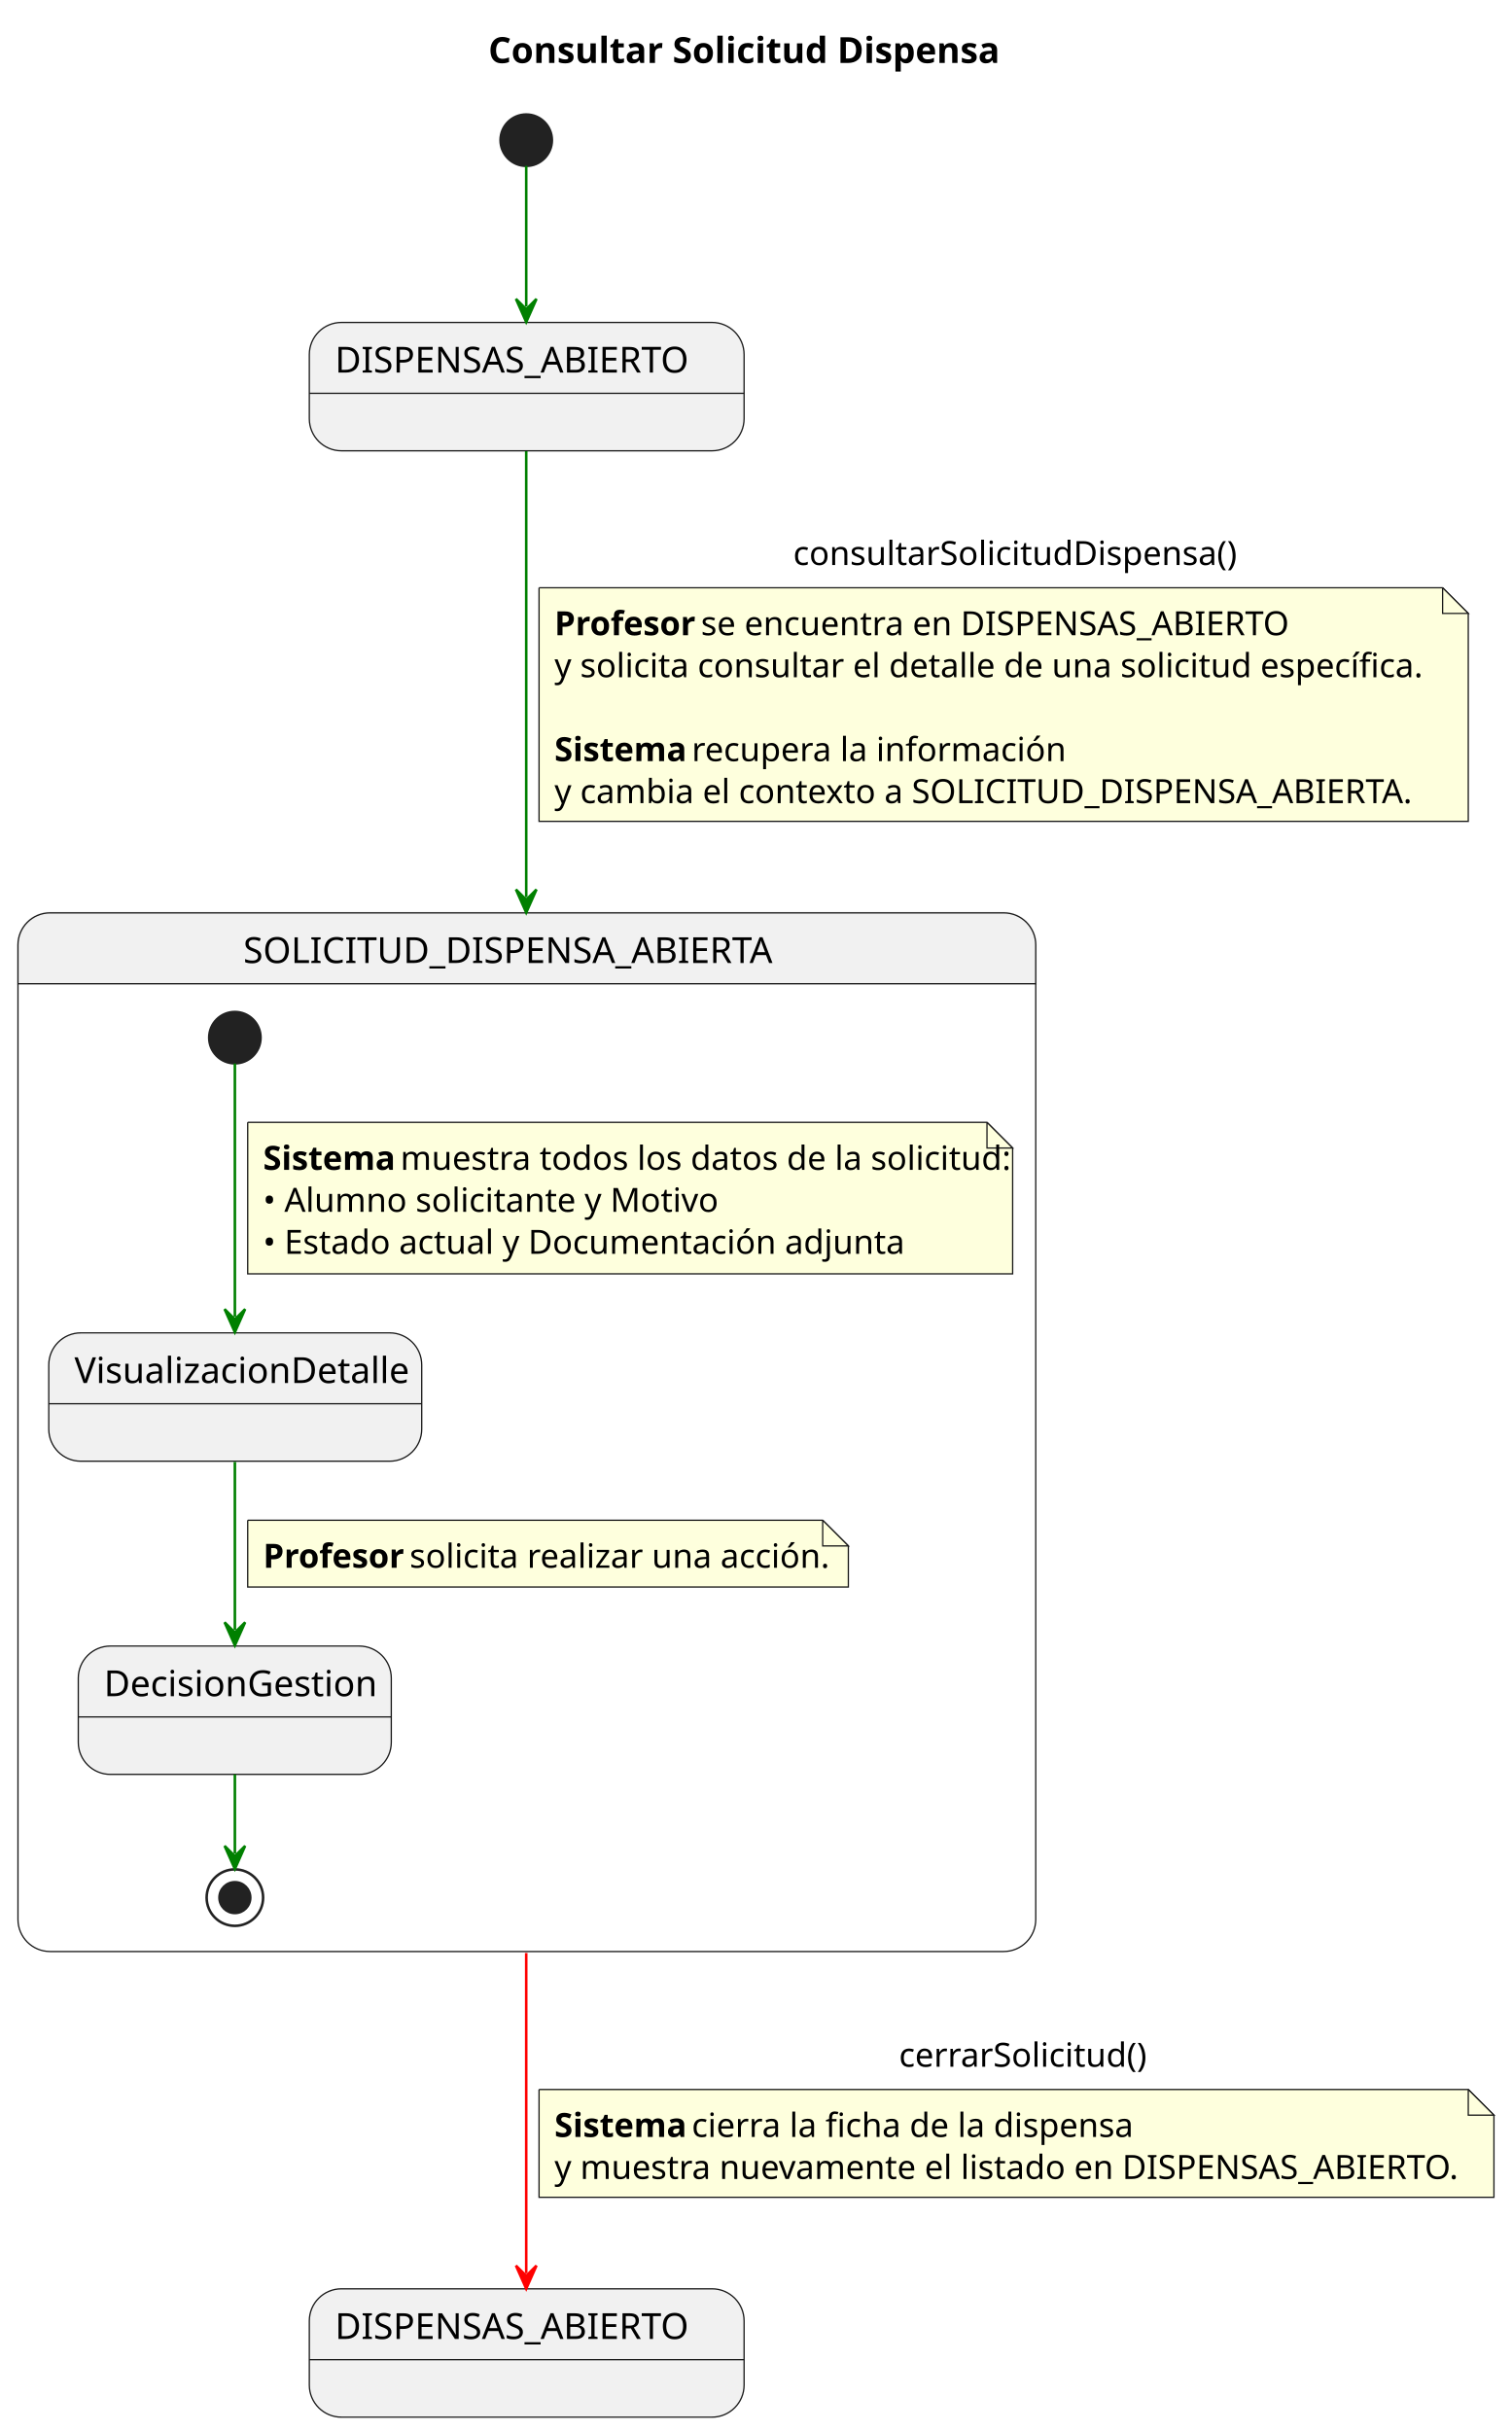
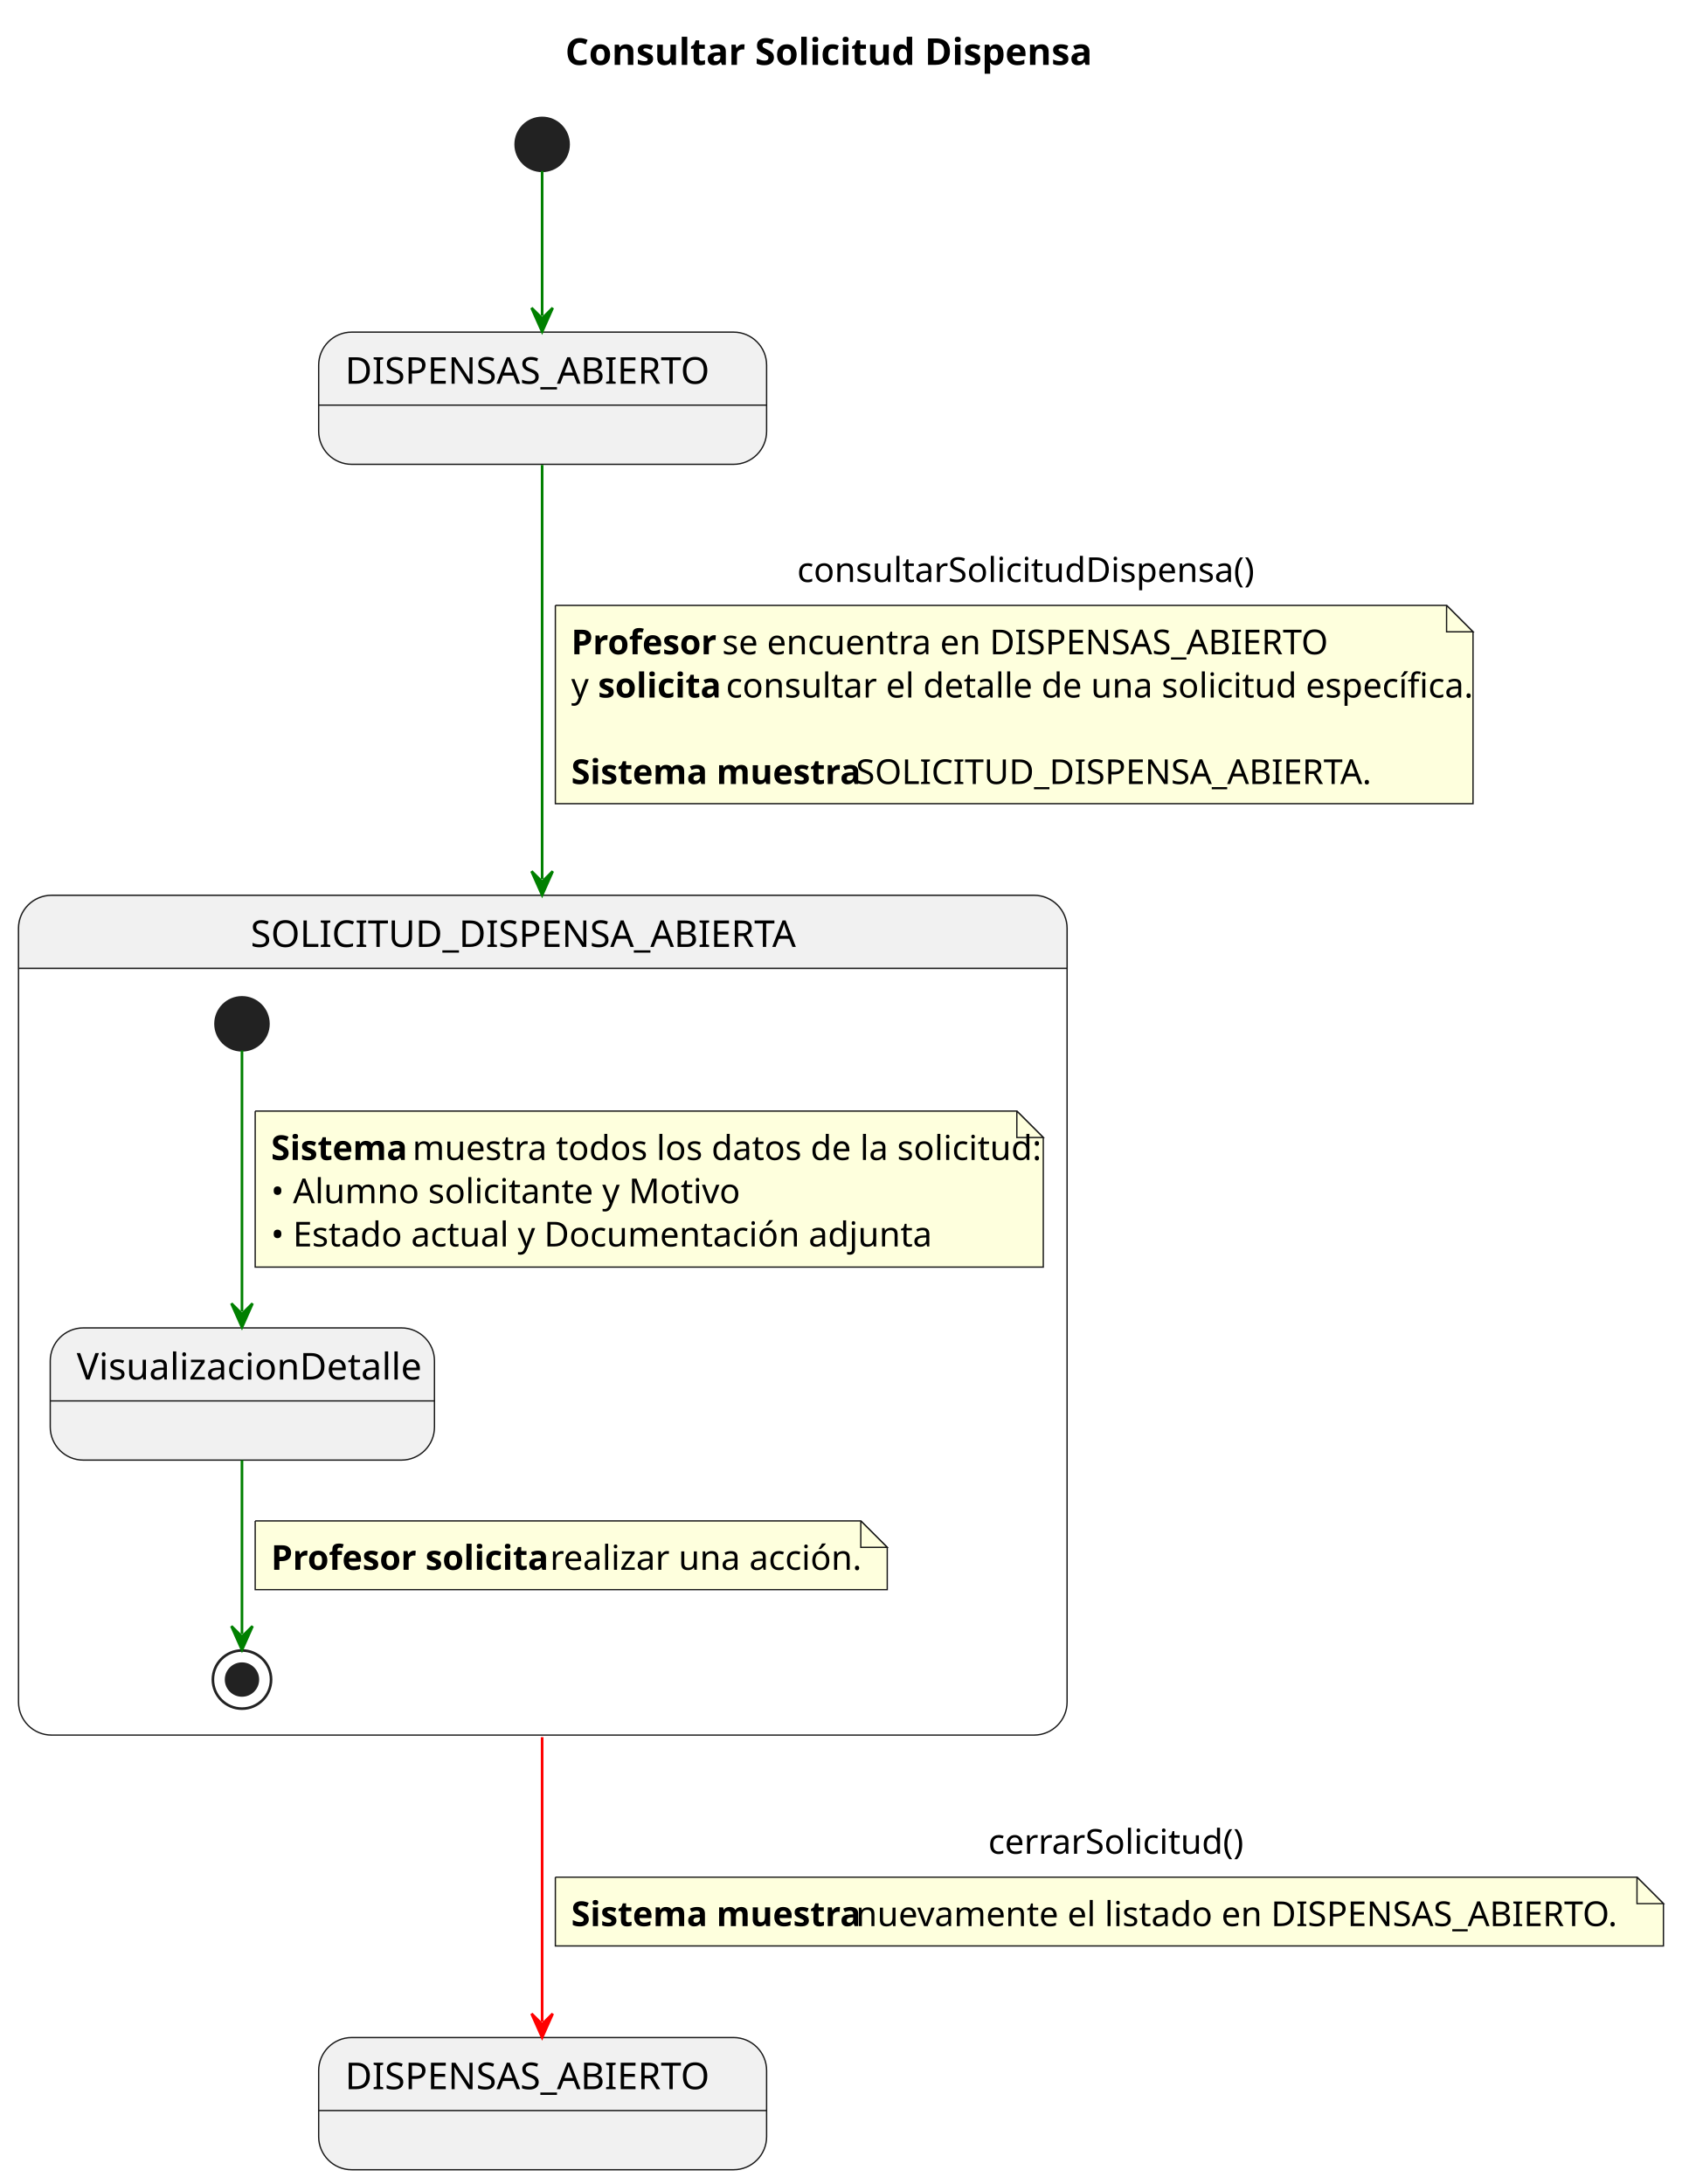
- <svg xmlns="http://www.w3.org/2000/svg" contentStyleType="text/css" data-diagram-type="STATE" height="947px" preserveAspectRatio="none" style="width:589px;height:947px;background:#FFFFFF;" version="1.1" viewBox="0 0 589 947" width="589px" zoomAndPan="magnify">
+ <svg xmlns="http://www.w3.org/2000/svg" contentStyleType="text/css" data-diagram-type="STATE" height="826px" preserveAspectRatio="none" style="width:636px;height:826px;background:#FFFFFF;" version="1.1" viewBox="0 0 636 826" width="636px" zoomAndPan="magnify">
  <defs />
  <g>
-     <text fill="#000000" font-family="sans-serif" font-size="14" font-weight="bold" lengthAdjust="spacing" textLength="194.476" x="190.262" y="24.533">Consultar Solicitud Dispensa</text>
+     <text fill="#000000" font-family="sans-serif" font-size="14" font-weight="bold" lengthAdjust="spacing" textLength="194.476" x="213.762" y="24.533">Consultar Solicitud Dispensa</text>
    <g id="DISPENSAS_ABIERTO_INICIAL">
      <rect fill="#F1F1F1" height="50" rx="12.5" ry="12.5" style="stroke:#181818;stroke-width:0.5;" width="169.379" x="120.5" y="125.609" />
      <line style="stroke:#181818;stroke-width:0.5;" x1="120.5" x2="289.879" y1="153.219" y2="153.219" />
      <text fill="#000000" font-family="sans-serif" font-size="14" lengthAdjust="spacing" textLength="149.379" x="130.5" y="145.143">DISPENSAS_ABIERTO</text>
    </g>
    <g id="DISPENSAS_ABIERTO_FINAL">
-       <rect fill="#F1F1F1" height="50" rx="12.5" ry="12.5" style="stroke:#181818;stroke-width:0.5;" width="169.379" x="120.5" y="891.609" />
-       <line style="stroke:#181818;stroke-width:0.5;" x1="120.5" x2="289.879" y1="919.219" y2="919.219" />
-       <text fill="#000000" font-family="sans-serif" font-size="14" lengthAdjust="spacing" textLength="149.379" x="130.5" y="911.143">DISPENSAS_ABIERTO</text>
+       <rect fill="#F1F1F1" height="50" rx="12.5" ry="12.5" style="stroke:#181818;stroke-width:0.5;" width="169.379" x="120.5" y="770.609" />
+       <line style="stroke:#181818;stroke-width:0.5;" x1="120.5" x2="289.879" y1="798.219" y2="798.219" />
+       <text fill="#000000" font-family="sans-serif" font-size="14" lengthAdjust="spacing" textLength="149.379" x="130.5" y="790.143">DISPENSAS_ABIERTO</text>
    </g>
-     <path d="M19.5,355.609 L391,355.609 A12.5,12.5 0 0 1 403.5,368.109 L403.5,383.219 L7,383.219 L7,368.109 A12.5,12.5 0 0 1 19.5,355.609" fill="#F1F1F1" style="stroke:#F1F1F1;stroke-width:1;" />
-     <rect fill="none" height="404.609" rx="12.5" ry="12.5" style="stroke:#181818;stroke-width:0.5;" width="396.5" x="7" y="355.609" />
-     <line style="stroke:#181818;stroke-width:0.5;" x1="7" x2="403.5" y1="383.219" y2="383.219" />
-     <text fill="#000000" font-family="sans-serif" font-size="14" lengthAdjust="spacing" textLength="220.951" x="94.774" y="375.143">SOLICITUD_DISPENSA_ABIERTA</text>
+     <path d="M19.5,338.609 L391,338.609 A12.5,12.5 0 0 1 403.5,351.109 L403.5,366.219 L7,366.219 L7,351.109 A12.5,12.5 0 0 1 19.5,338.609" fill="#F1F1F1" style="stroke:#F1F1F1;stroke-width:1;" />
+     <rect fill="none" height="317.609" rx="12.5" ry="12.5" style="stroke:#181818;stroke-width:0.5;" width="396.5" x="7" y="338.609" />
+     <line style="stroke:#181818;stroke-width:0.5;" x1="7" x2="403.5" y1="366.219" y2="366.219" />
+     <text fill="#000000" font-family="sans-serif" font-size="14" lengthAdjust="spacing" textLength="220.951" x="94.774" y="358.143">SOLICITUD_DISPENSA_ABIERTA</text>
    <g id="SOLICITUD_DISPENSA_ABIERTA_COMP.VisualizacionDetalle">
-       <rect fill="#F1F1F1" height="50" rx="12.5" ry="12.5" style="stroke:#181818;stroke-width:0.5;" width="145.289" x="19" y="519.219" />
-       <line style="stroke:#181818;stroke-width:0.5;" x1="19" x2="164.289" y1="546.828" y2="546.828" />
-       <text fill="#000000" font-family="sans-serif" font-size="14" lengthAdjust="spacing" textLength="125.289" x="29" y="538.752">VisualizacionDetalle</text>
+       <rect fill="#F1F1F1" height="50" rx="12.5" ry="12.5" style="stroke:#181818;stroke-width:0.5;" width="145.289" x="19" y="502.219" />
+       <line style="stroke:#181818;stroke-width:0.5;" x1="19" x2="164.289" y1="529.828" y2="529.828" />
+       <text fill="#000000" font-family="sans-serif" font-size="14" lengthAdjust="spacing" textLength="125.289" x="29" y="521.752">VisualizacionDetalle</text>
    </g>
-     <g id="SOLICITUD_DISPENSA_ABIERTA_COMP.DecisionGestion">
-       <rect fill="#F1F1F1" height="50" rx="12.5" ry="12.5" style="stroke:#181818;stroke-width:0.5;" width="121.938" x="30.5" y="641.219" />
-       <line style="stroke:#181818;stroke-width:0.5;" x1="30.5" x2="152.438" y1="668.828" y2="668.828" />
-       <text fill="#000000" font-family="sans-serif" font-size="14" lengthAdjust="spacing" textLength="101.938" x="40.5" y="660.752">DecisionGestion</text>
+     <ellipse cx="91.5" cy="387.219" fill="#222222" rx="10" ry="10" style="stroke:#222222;stroke-width:1;" />
+     <ellipse cx="91.5" cy="635.219" fill="none" rx="11" ry="11" style="stroke:#222222;stroke-width:1;" />
+     <ellipse cx="91.5" cy="635.219" fill="#222222" rx="6" ry="6" style="stroke:#222222;stroke-width:1;" />
+     <g class="link" data-entity-1="*start*SOLICITUD_DISPENSA_ABIERTA_COMP" data-entity-2="VisualizacionDetalle" data-source-line="22" data-uid="lnk6" id="link_*start*SOLICITUD_DISPENSA_ABIERTA_COMP_VisualizacionDetalle">
+       <path d="M91.5,397.269 C91.5,418.259 91.5,464.809 91.5,495.969" fill="none" id="*start*SOLICITUD_DISPENSA_ABIERTA_COMP-to-VisualizacionDetalle" style="stroke:#008000;stroke-width:1;" />
+       <polygon fill="#008000" points="91.5,501.969,95.5,492.969,91.5,496.969,87.5,492.969,91.5,501.969" style="stroke:#008000;stroke-width:1;" />
+       <path d="M96.5,420.219 L96.5,479.219 L394.5,479.219 L394.5,430.219 L384.5,420.219 L96.5,420.219" fill="#FEFFDD" style="stroke:#181818;stroke-width:0.5;" />
+       <path d="M384.5,420.219 L384.5,430.219 L394.5,430.219 L384.5,420.219" fill="#FEFFDD" style="stroke:#181818;stroke-width:0.5;" />
+       <text fill="#000000" font-family="sans-serif" font-size="13" font-weight="bold" lengthAdjust="spacing" textLength="49.861" x="102.5" y="438.714">Sistema</text>
+       <text fill="#000000" font-family="sans-serif" font-size="13" lengthAdjust="spacing" textLength="224.009" x="155.973" y="438.714">muestra todos los datos de la solicitud:</text>
+       <text fill="#000000" font-family="sans-serif" font-size="13" lengthAdjust="spacing" textLength="166.404" x="102.5" y="455.065">• Alumno solicitante y Motivo</text>
+       <text fill="#000000" font-family="sans-serif" font-size="13" lengthAdjust="spacing" textLength="237.98" x="102.5" y="471.417">• Estado actual y Documentación adjunta</text>
    </g>
-     <ellipse cx="91.5" cy="404.219" fill="#222222" rx="10" ry="10" style="stroke:#222222;stroke-width:1;" />
-     <ellipse cx="91.5" cy="739.219" fill="none" rx="11" ry="11" style="stroke:#222222;stroke-width:1;" />
-     <ellipse cx="91.5" cy="739.219" fill="#222222" rx="6" ry="6" style="stroke:#222222;stroke-width:1;" />
-     <g class="link" data-entity-1="*start*SOLICITUD_DISPENSA_ABIERTA_COMP" data-entity-2="VisualizacionDetalle" data-source-line="24" data-uid="lnk6" id="link_*start*SOLICITUD_DISPENSA_ABIERTA_COMP_VisualizacionDetalle">
-       <path d="M91.5,414.269 C91.5,435.259 91.5,481.809 91.5,512.969" fill="none" id="*start*SOLICITUD_DISPENSA_ABIERTA_COMP-to-VisualizacionDetalle" style="stroke:#008000;stroke-width:1;" />
-       <polygon fill="#008000" points="91.5,518.969,95.5,509.969,91.5,513.969,87.5,509.969,91.5,518.969" style="stroke:#008000;stroke-width:1;" />
-       <path d="M96.5,437.219 L96.5,496.219 L394.5,496.219 L394.5,447.219 L384.5,437.219 L96.5,437.219" fill="#FEFFDD" style="stroke:#181818;stroke-width:0.5;" />
-       <path d="M384.5,437.219 L384.5,447.219 L394.5,447.219 L384.5,437.219" fill="#FEFFDD" style="stroke:#181818;stroke-width:0.5;" />
-       <text fill="#000000" font-family="sans-serif" font-size="13" font-weight="bold" lengthAdjust="spacing" textLength="49.861" x="102.5" y="455.714">Sistema</text>
-       <text fill="#000000" font-family="sans-serif" font-size="13" lengthAdjust="spacing" textLength="224.009" x="155.973" y="455.714">muestra todos los datos de la solicitud:</text>
-       <text fill="#000000" font-family="sans-serif" font-size="13" lengthAdjust="spacing" textLength="166.404" x="102.5" y="472.065">• Alumno solicitante y Motivo</text>
-       <text fill="#000000" font-family="sans-serif" font-size="13" lengthAdjust="spacing" textLength="237.98" x="102.5" y="488.417">• Estado actual y Documentación adjunta</text>
-     </g>
-     <g class="link" data-entity-1="VisualizacionDetalle" data-entity-2="DecisionGestion" data-source-line="31" data-uid="lnk7" id="link_VisualizacionDetalle_DecisionGestion">
-       <path d="M91.5,569.499 C91.5,590.319 91.5,614.159 91.5,634.969" fill="none" id="VisualizacionDetalle-to-DecisionGestion" style="stroke:#008000;stroke-width:1;" />
-       <polygon fill="#008000" points="91.5,640.969,95.5,631.969,91.5,635.969,87.5,631.969,91.5,640.969" style="stroke:#008000;stroke-width:1;" />
-       <path d="M96.5,592.219 L96.5,618.219 L330.5,618.219 L330.5,602.219 L320.5,592.219 L96.5,592.219" fill="#FEFFDD" style="stroke:#181818;stroke-width:0.5;" />
-       <path d="M320.5,592.219 L320.5,602.219 L330.5,602.219 L320.5,592.219" fill="#FEFFDD" style="stroke:#181818;stroke-width:0.5;" />
-       <text fill="#000000" font-family="sans-serif" font-size="13" font-weight="bold" lengthAdjust="spacing" textLength="53.46" x="102.5" y="610.714">Profesor</text>
-       <text fill="#000000" font-family="sans-serif" font-size="13" lengthAdjust="spacing" textLength="156.076" x="159.572" y="610.714">solicita realizar una acción.</text>
-     </g>
-     <g class="link" data-entity-1="DecisionGestion" data-entity-2="*end*SOLICITUD_DISPENSA_ABIERTA_COMP" data-source-line="36" data-uid="lnk9" id="link_DecisionGestion_*end*SOLICITUD_DISPENSA_ABIERTA_COMP">
-       <path d="M91.5,691.259 C91.5,703.809 91.5,712.499 91.5,722.069" fill="none" id="DecisionGestion-to-*end*SOLICITUD_DISPENSA_ABIERTA_COMP" style="stroke:#008000;stroke-width:1;" />
-       <polygon fill="#008000" points="91.5,728.069,95.5,719.069,91.5,723.069,87.5,719.069,91.5,728.069" style="stroke:#008000;stroke-width:1;" />
+     <g class="link" data-entity-1="VisualizacionDetalle" data-entity-2="*end*SOLICITUD_DISPENSA_ABIERTA_COMP" data-source-line="29" data-uid="lnk8" id="link_VisualizacionDetalle_*end*SOLICITUD_DISPENSA_ABIERTA_COMP">
+       <path d="M91.5,552.269 C91.5,574.869 91.5,601.599 91.5,618.019" fill="none" id="VisualizacionDetalle-to-*end*SOLICITUD_DISPENSA_ABIERTA_COMP" style="stroke:#008000;stroke-width:1;" />
+       <polygon fill="#008000" points="91.5,624.019,95.5,615.019,91.5,619.019,87.5,615.019,91.5,624.019" style="stroke:#008000;stroke-width:1;" />
+       <path d="M96.5,575.219 L96.5,601.219 L335.5,601.219 L335.5,585.219 L325.5,575.219 L96.5,575.219" fill="#FEFFDD" style="stroke:#181818;stroke-width:0.5;" />
+       <path d="M325.5,575.219 L325.5,585.219 L335.5,585.219 L325.5,575.219" fill="#FEFFDD" style="stroke:#181818;stroke-width:0.5;" />
+       <text fill="#000000" font-family="sans-serif" font-size="13" font-weight="bold" lengthAdjust="spacing" textLength="101.867" x="102.5" y="593.714">Profesor solicita</text>
+       <text fill="#000000" font-family="sans-serif" font-size="13" lengthAdjust="spacing" textLength="112.728" x="207.979" y="593.714">realizar una acción.</text>
    </g>
    <ellipse cx="205" cy="54.609" fill="#222222" rx="10" ry="10" style="stroke:#222222;stroke-width:1;" />
    <g class="link" data-entity-1="*start*" data-entity-2="DISPENSAS_ABIERTO_INICIAL" data-source-line="8" data-uid="lnk3" id="link_*start*_DISPENSAS_ABIERTO_INICIAL">
      <path d="M205,64.619 C205,78.499 205,99.579 205,119.449" fill="none" id="*start*-to-DISPENSAS_ABIERTO_INICIAL" style="stroke:#008000;stroke-width:1;" />
      <polygon fill="#008000" points="205,125.449,209,116.449,205,120.449,201,116.449,205,125.449" style="stroke:#008000;stroke-width:1;" />
    </g>
    <g class="link" data-entity-1="DISPENSAS_ABIERTO_INICIAL" data-entity-2="SOLICITUD_DISPENSA_ABIERTA_COMP" data-source-line="10" data-uid="lnk4" id="link_DISPENSAS_ABIERTO_INICIAL_SOLICITUD_DISPENSA_ABIERTA_COMP">
-       <path d="M205,175.759 C205,211.989 205,277.839 205,349.499" fill="none" id="DISPENSAS_ABIERTO_INICIAL-to-SOLICITUD_DISPENSA_ABIERTA_COMP" style="stroke:#008000;stroke-width:1;" />
-       <polygon fill="#008000" points="205,355.499,209,346.499,205,350.499,201,346.499,205,355.499" style="stroke:#008000;stroke-width:1;" />
-       <text fill="#000000" font-family="sans-serif" font-size="13" lengthAdjust="spacing" textLength="164.741" x="308.999" y="220.105">consultarSolicitudDispensa()</text>
-       <path d="M210,228.961 L210,319.961 L572,319.961 L572,238.961 L562,228.961 L210,228.961" fill="#FEFFDD" style="stroke:#181818;stroke-width:0.5;" />
-       <path d="M562,228.961 L562,238.961 L572,238.961 L562,228.961" fill="#FEFFDD" style="stroke:#181818;stroke-width:0.5;" />
+       <path d="M205,175.869 C205,210.149 205,269.619 205,332.519" fill="none" id="DISPENSAS_ABIERTO_INICIAL-to-SOLICITUD_DISPENSA_ABIERTA_COMP" style="stroke:#008000;stroke-width:1;" />
+       <polygon fill="#008000" points="205,338.519,209,329.519,205,333.519,201,329.519,205,338.519" style="stroke:#008000;stroke-width:1;" />
+       <text fill="#000000" font-family="sans-serif" font-size="13" lengthAdjust="spacing" textLength="164.741" x="301.442" y="220.105">consultarSolicitudDispensa()</text>
+       <path d="M210,228.961 L210,303.961 L557,303.961 L557,238.961 L547,228.961 L210,228.961" fill="#FEFFDD" style="stroke:#181818;stroke-width:0.5;" />
+       <path d="M547,228.961 L547,238.961 L557,238.961 L547,228.961" fill="#FEFFDD" style="stroke:#181818;stroke-width:0.5;" />
      <text fill="#000000" font-family="sans-serif" font-size="13" font-weight="bold" lengthAdjust="spacing" textLength="53.46" x="216" y="247.456">Profesor</text>
      <text fill="#000000" font-family="sans-serif" font-size="13" lengthAdjust="spacing" textLength="235.555" x="273.072" y="247.456">se encuentra en DISPENSAS_ABIERTO</text>
-       <text fill="#000000" font-family="sans-serif" font-size="13" lengthAdjust="spacing" textLength="321.566" x="216" y="263.808">y solicita consultar el detalle de una solicitud específica.</text>
+       <text fill="#000000" font-family="sans-serif" font-size="13" lengthAdjust="spacing" textLength="6.5" x="216" y="263.808">y</text>
+       <text fill="#000000" font-family="sans-serif" font-size="13" font-weight="bold" lengthAdjust="spacing" textLength="44.795" x="226.112" y="263.808">solicita</text>
+       <text fill="#000000" font-family="sans-serif" font-size="13" lengthAdjust="spacing" textLength="268.106" x="274.519" y="263.808">consultar el detalle de una solicitud específica.</text>
      <text fill="#000000" font-family="sans-serif" font-size="13" lengthAdjust="spacing" textLength="3.612" x="216" y="280.159"> </text>
-       <text fill="#000000" font-family="sans-serif" font-size="13" font-weight="bold" lengthAdjust="spacing" textLength="49.861" x="216" y="296.511">Sistema</text>
-       <text fill="#000000" font-family="sans-serif" font-size="13" lengthAdjust="spacing" textLength="135.846" x="269.473" y="296.511">recupera la información</text>
-       <text fill="#000000" font-family="sans-serif" font-size="13" lengthAdjust="spacing" textLength="341.739" x="216" y="312.862">y cambia el contexto a SOLICITUD_DISPENSA_ABIERTA.</text>
+       <text fill="#000000" font-family="sans-serif" font-size="13" font-weight="bold" lengthAdjust="spacing" textLength="104.051" x="216" y="296.511">Sistema muestra</text>
+       <text fill="#000000" font-family="sans-serif" font-size="13" lengthAdjust="spacing" textLength="208.781" x="323.663" y="296.511">SOLICITUD_DISPENSA_ABIERTA.</text>
    </g>
-     <g class="link" data-entity-1="SOLICITUD_DISPENSA_ABIERTA_COMP" data-entity-2="DISPENSAS_ABIERTO_FINAL" data-source-line="39" data-uid="lnk10" id="link_SOLICITUD_DISPENSA_ABIERTA_COMP_DISPENSAS_ABIERTO_FINAL">
-       <path d="M205,760.799 C205,813.419 205,857.269 205,885.569" fill="none" id="SOLICITUD_DISPENSA_ABIERTA_COMP-to-DISPENSAS_ABIERTO_FINAL" style="stroke:#FF0000;stroke-width:1;" />
-       <polygon fill="#FF0000" points="205,891.569,209,882.569,205,886.569,201,882.569,205,891.569" style="stroke:#FF0000;stroke-width:1;" />
-       <text fill="#000000" font-family="sans-serif" font-size="13" lengthAdjust="spacing" textLength="91.743" x="350.208" y="805.105">cerrarSolicitud()</text>
-       <path d="M210,813.961 L210,855.961 L582,855.961 L582,823.961 L572,813.961 L210,813.961" fill="#FEFFDD" style="stroke:#181818;stroke-width:0.5;" />
-       <path d="M572,813.961 L572,823.961 L582,823.961 L572,813.961" fill="#FEFFDD" style="stroke:#181818;stroke-width:0.5;" />
-       <text fill="#000000" font-family="sans-serif" font-size="13" font-weight="bold" lengthAdjust="spacing" textLength="49.861" x="216" y="832.456">Sistema</text>
-       <text fill="#000000" font-family="sans-serif" font-size="13" lengthAdjust="spacing" textLength="164.76" x="269.473" y="832.456">cierra la ficha de la dispensa</text>
-       <text fill="#000000" font-family="sans-serif" font-size="13" lengthAdjust="spacing" textLength="351.159" x="216" y="848.808">y muestra nuevamente el listado en DISPENSAS_ABIERTO.</text>
+     <g class="link" data-entity-1="SOLICITUD_DISPENSA_ABIERTA_COMP" data-entity-2="DISPENSAS_ABIERTO_FINAL" data-source-line="35" data-uid="lnk9" id="link_SOLICITUD_DISPENSA_ABIERTA_COMP_DISPENSAS_ABIERTO_FINAL">
+       <path d="M205,657.009 C205,701.539 205,738.819 205,764.589" fill="none" id="SOLICITUD_DISPENSA_ABIERTA_COMP-to-DISPENSAS_ABIERTO_FINAL" style="stroke:#FF0000;stroke-width:1;" />
+       <polygon fill="#FF0000" points="205,770.589,209,761.589,205,765.589,201,761.589,205,770.589" style="stroke:#FF0000;stroke-width:1;" />
+       <text fill="#000000" font-family="sans-serif" font-size="13" lengthAdjust="spacing" textLength="91.743" x="373.697" y="701.105">cerrarSolicitud()</text>
+       <path d="M210,709.961 L210,735.961 L629,735.961 L629,719.961 L619,709.961 L210,709.961" fill="#FEFFDD" style="stroke:#181818;stroke-width:0.5;" />
+       <path d="M619,709.961 L619,719.961 L629,719.961 L619,709.961" fill="#FEFFDD" style="stroke:#181818;stroke-width:0.5;" />
+       <text fill="#000000" font-family="sans-serif" font-size="13" font-weight="bold" lengthAdjust="spacing" textLength="104.051" x="216" y="728.456">Sistema muestra</text>
+       <text fill="#000000" font-family="sans-serif" font-size="13" lengthAdjust="spacing" textLength="290.475" x="323.663" y="728.456">nuevamente el listado en DISPENSAS_ABIERTO.</text>
    </g>
  </g>
</svg>
